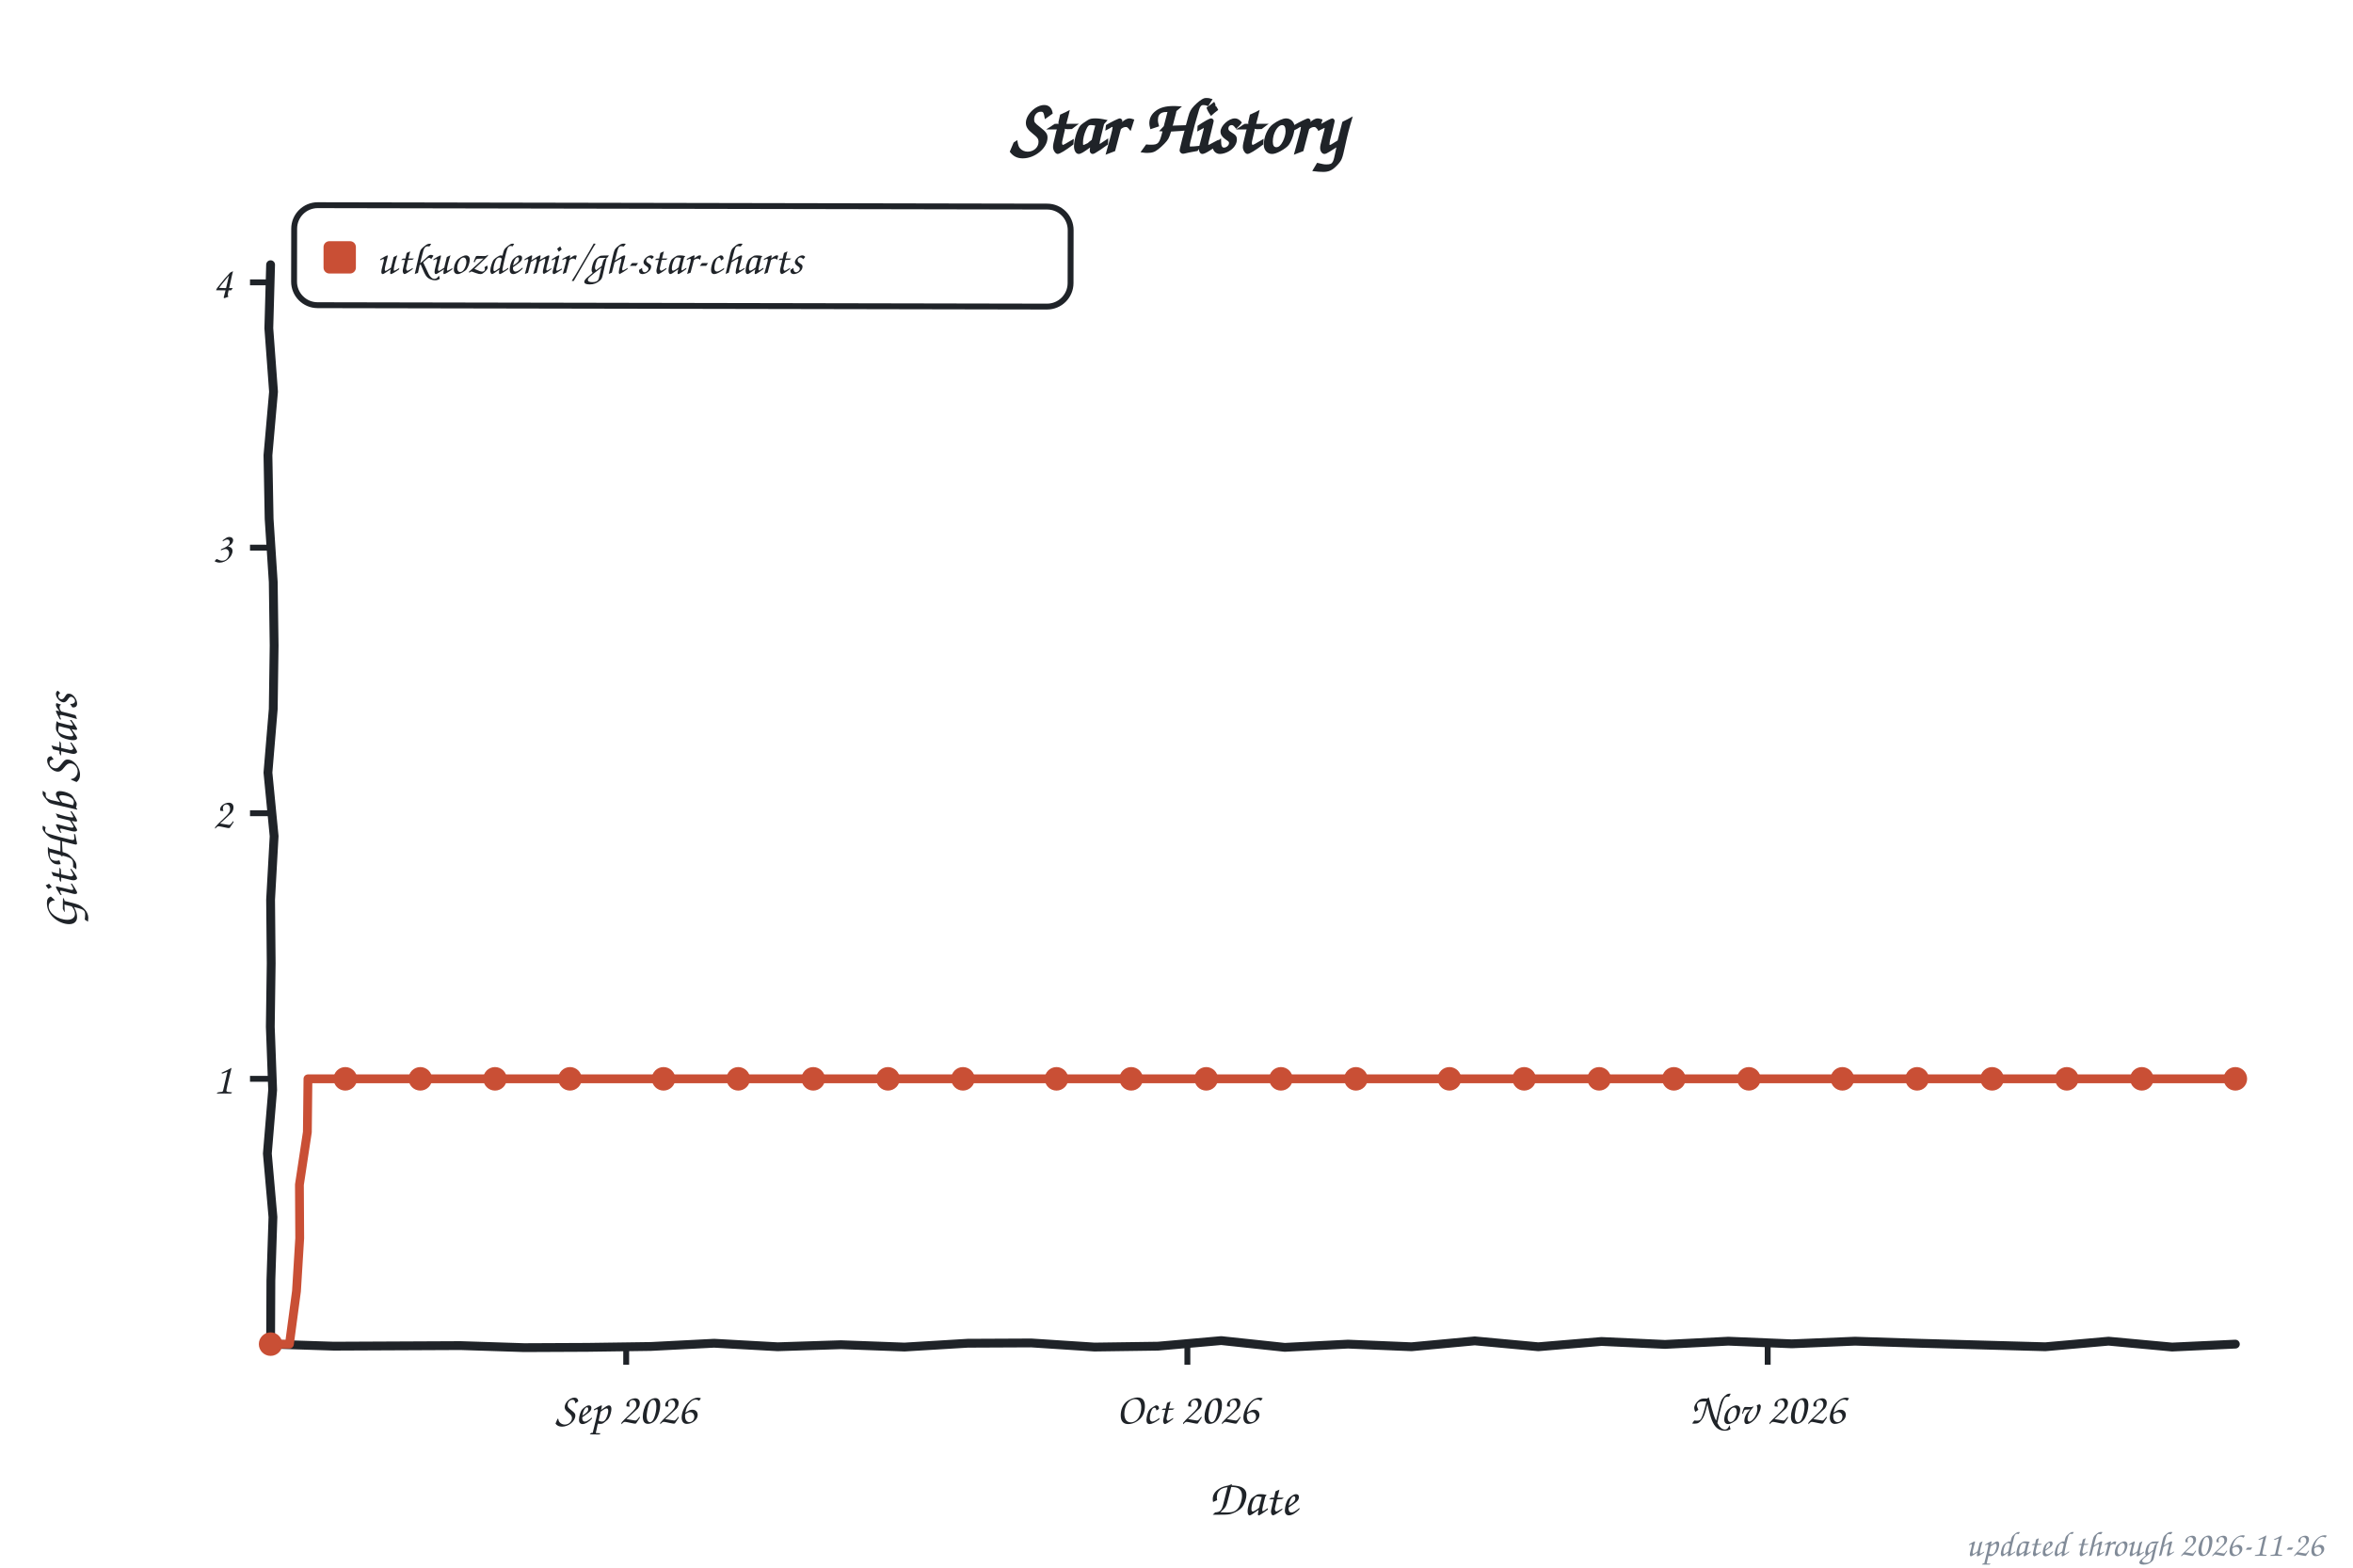
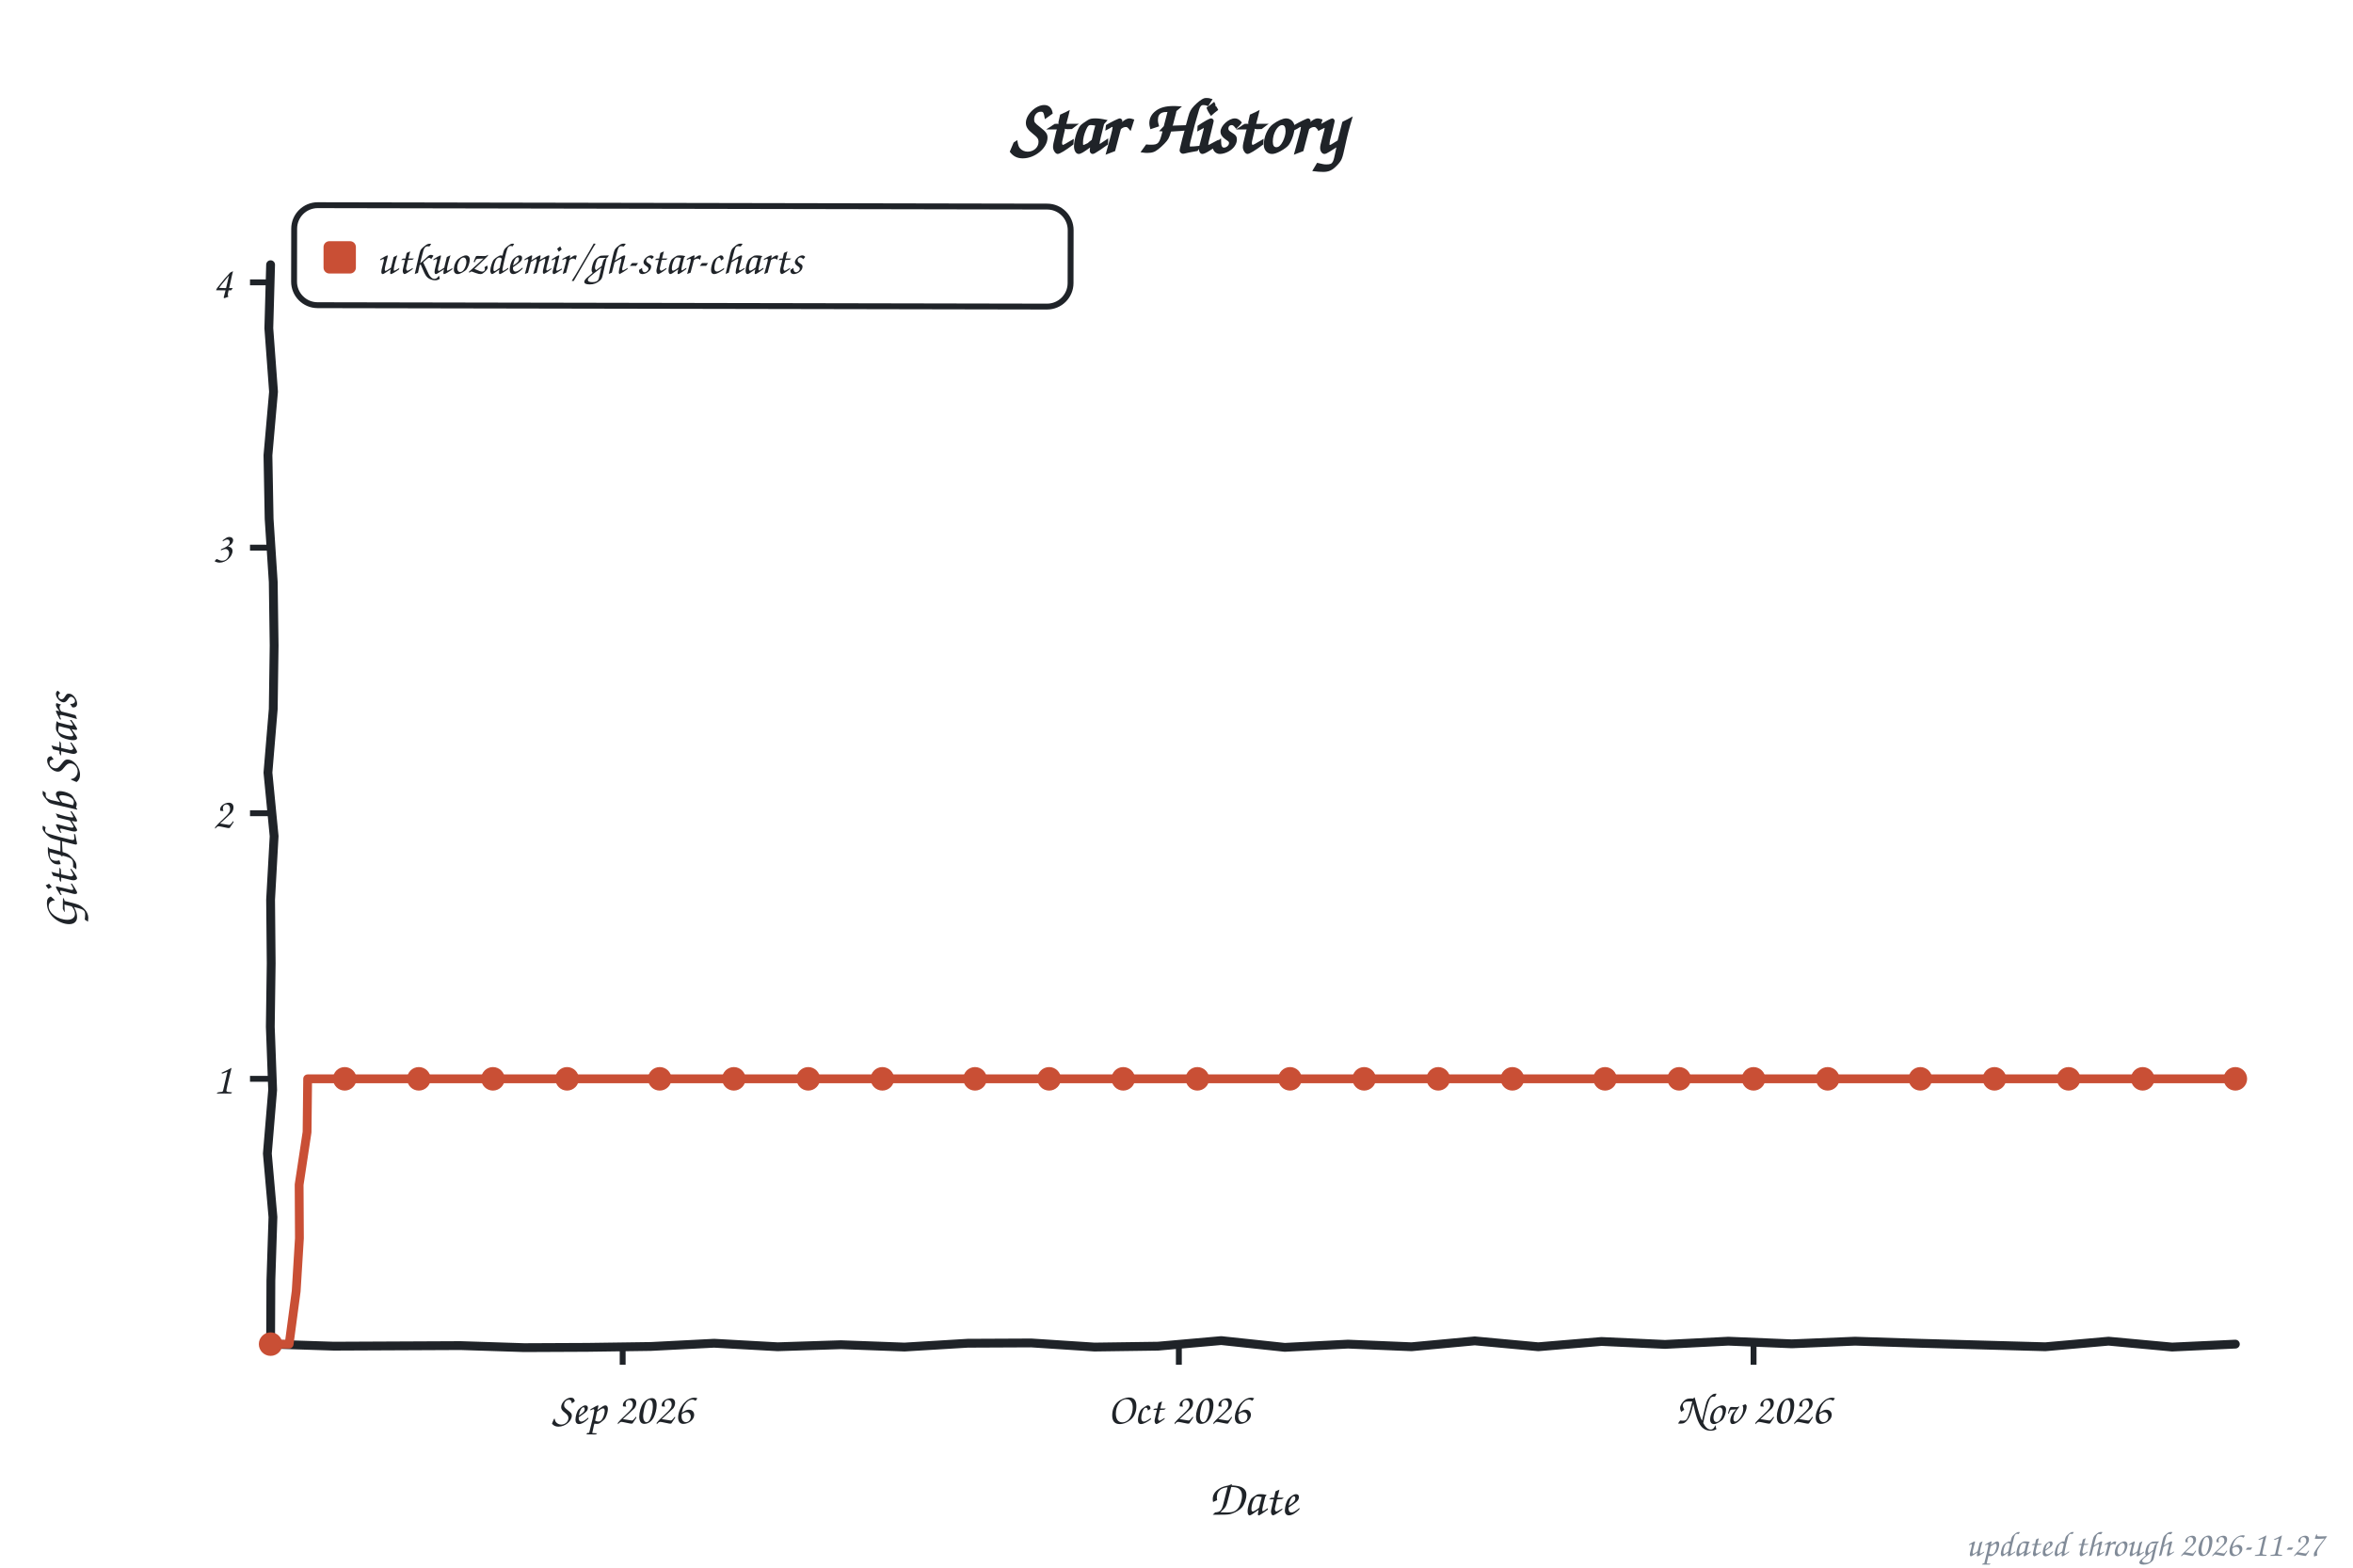
<svg xmlns="http://www.w3.org/2000/svg" width="800" height="533" viewBox="0 0 800 533" role="img" aria-label="Star history of utkuozdemir/gh-star-charts">
  <style>text{font-family:"Comic Sans MS","Chalkboard SE","Comic Neue","Marker Felt",cursive}</style>
  <text x="400" y="52" font-size="26" font-weight="bold" text-anchor="middle" fill="#1f2328">Star History</text>
  <rect x="100" y="70" width="264" height="34" rx="8" fill="none" stroke="#1f2328" stroke-width="2" transform="rotate(0.11 232 87)" />
  <rect x="110" y="82" width="11" height="11" rx="2" fill="#c94f35" />
  <text x="128" y="93" font-size="15" fill="#1f2328" textLength="225" lengthAdjust="spacingAndGlyphs">utkuozdemir/gh-star-charts</text>
  <line x1="85" y1="366.8" x2="92" y2="366.8" stroke="#1f2328" stroke-width="2" />
  <text x="79" y="371.8" font-size="15" text-anchor="end" fill="#1f2328">1</text>
  <line x1="85" y1="276.5" x2="92" y2="276.5" stroke="#1f2328" stroke-width="2" />
  <text x="79" y="281.5" font-size="15" text-anchor="end" fill="#1f2328">2</text>
  <line x1="85" y1="186.2" x2="92" y2="186.2" stroke="#1f2328" stroke-width="2" />
  <text x="79" y="191.2" font-size="15" text-anchor="end" fill="#1f2328">3</text>
  <line x1="85" y1="96.0" x2="92" y2="96.0" stroke="#1f2328" stroke-width="2" />
  <text x="79" y="101.0" font-size="15" text-anchor="end" fill="#1f2328">4</text>
-   <line x1="212.9" y1="457" x2="212.9" y2="464" stroke="#1f2328" stroke-width="2" />
-   <text x="212.9" y="484" font-size="15" text-anchor="middle" fill="#1f2328">Sep 2026</text>
-   <line x1="403.7" y1="457" x2="403.7" y2="464" stroke="#1f2328" stroke-width="2" />
-   <text x="403.7" y="484" font-size="15" text-anchor="middle" fill="#1f2328">Oct 2026</text>
-   <line x1="601.0" y1="457" x2="601.0" y2="464" stroke="#1f2328" stroke-width="2" />
-   <text x="601.0" y="484" font-size="15" text-anchor="middle" fill="#1f2328">Nov 2026</text>
+   <line x1="211.7" y1="457" x2="211.7" y2="464" stroke="#1f2328" stroke-width="2" />
+   <text x="211.7" y="484" font-size="15" text-anchor="middle" fill="#1f2328">Sep 2026</text>
+   <line x1="400.8" y1="457" x2="400.8" y2="464" stroke="#1f2328" stroke-width="2" />
+   <text x="400.8" y="484" font-size="15" text-anchor="middle" fill="#1f2328">Oct 2026</text>
+   <line x1="596.2" y1="457" x2="596.2" y2="464" stroke="#1f2328" stroke-width="2" />
+   <text x="596.2" y="484" font-size="15" text-anchor="middle" fill="#1f2328">Nov 2026</text>
  <text x="426" y="515" font-size="17" text-anchor="middle" fill="#1f2328">Date</text>
  <text x="26" y="276" font-size="17" text-anchor="middle" fill="#1f2328" transform="rotate(-90 26 276)">GitHub Stars</text>
  <path d="M 92.0,90.0 L 91.4,111.6 L 93.0,133.2 L 91.1,154.8 L 91.5,176.4 L 92.9,197.9 L 93.2,219.5 L 92.9,241.1 L 91.1,262.7 L 93.2,284.3 L 92.0,305.9 L 92.2,327.5 L 91.9,349.1 L 92.7,370.6 L 90.9,392.2 L 92.8,413.8 L 92.1,435.4 L 92.0,457.0 L 113.5,457.7 L 135.1,457.6 L 156.6,457.5 L 178.2,458.2 L 199.7,458.1 L 221.3,457.8 L 242.8,456.7 L 264.4,457.9 L 285.9,457.2 L 307.5,458.0 L 329.0,456.7 L 350.6,456.6 L 372.1,458.0 L 393.7,457.7 L 415.2,455.8 L 436.8,458.1 L 458.3,457.0 L 479.9,457.9 L 501.4,455.9 L 523.0,457.9 L 544.5,456.1 L 566.1,457.1 L 587.6,456.0 L 609.2,456.9 L 630.7,456.0 L 652.3,456.7 L 673.8,457.3 L 695.4,457.9 L 716.9,456.0 L 738.5,458.0 L 760.0,457.0" fill="none" stroke="#1f2328" stroke-width="3" stroke-linecap="round" stroke-linejoin="round" />
-   <path d="M 92.0,457.0 L 98.4,457.0 L 100.8,439.0 L 101.9,421.0 L 101.8,402.8 L 104.5,384.9 L 104.7,366.8 L 111.1,366.8 L 117.4,366.8 L 123.8,366.8 L 130.2,366.8 L 136.5,366.8 L 142.9,366.8 L 149.3,366.8 L 155.6,366.8 L 162.0,366.8 L 168.3,366.8 L 174.7,366.8 L 181.1,366.8 L 187.4,366.8 L 193.8,366.8 L 200.2,366.8 L 206.5,366.8 L 212.9,366.8 L 219.2,366.8 L 225.6,366.8 L 232.0,366.8 L 238.3,366.8 L 244.7,366.8 L 251.0,366.8 L 257.4,366.8 L 263.8,366.8 L 270.1,366.8 L 276.5,366.8 L 282.9,366.8 L 289.2,366.8 L 295.6,366.8 L 301.9,366.8 L 308.3,366.8 L 314.7,366.8 L 321.0,366.8 L 327.4,366.8 L 333.8,366.8 L 340.1,366.8 L 346.5,366.8 L 352.8,366.8 L 359.2,366.8 L 365.6,366.8 L 371.9,366.8 L 378.3,366.8 L 384.6,366.8 L 391.0,366.8 L 397.4,366.8 L 403.7,366.8 L 410.1,366.8 L 416.5,366.8 L 422.8,366.8 L 429.2,366.8 L 435.5,366.8 L 441.9,366.8 L 448.3,366.8 L 454.6,366.8 L 461.0,366.8 L 467.4,366.8 L 473.7,366.8 L 480.1,366.8 L 486.4,366.8 L 492.8,366.8 L 499.2,366.8 L 505.5,366.8 L 511.9,366.8 L 518.2,366.8 L 524.6,366.8 L 531.0,366.8 L 537.3,366.8 L 543.7,366.8 L 550.1,366.8 L 556.4,366.8 L 562.8,366.8 L 569.1,366.8 L 575.5,366.8 L 581.9,366.8 L 588.2,366.8 L 594.6,366.8 L 601.0,366.8 L 607.3,366.8 L 613.7,366.8 L 620.0,366.8 L 626.4,366.8 L 632.8,366.8 L 639.1,366.8 L 645.5,366.8 L 651.8,366.8 L 658.2,366.8 L 664.6,366.8 L 670.9,366.8 L 677.3,366.8 L 683.7,366.8 L 690.0,366.8 L 696.4,366.8 L 702.7,366.8 L 709.1,366.8 L 715.5,366.8 L 721.8,366.8 L 728.2,366.8 L 734.6,366.8 L 740.9,366.8 L 747.3,366.8 L 753.6,366.8 L 760.0,366.8" fill="none" stroke="#c94f35" stroke-width="3" stroke-linecap="round" stroke-linejoin="round" />
+   <path d="M 92.0,457.0 L 98.3,457.0 L 100.7,439.0 L 101.8,421.0 L 101.7,402.8 L 104.4,384.9 L 104.6,366.8 L 110.9,366.8 L 117.2,366.8 L 123.5,366.8 L 129.8,366.8 L 136.1,366.8 L 142.4,366.8 L 148.7,366.8 L 155.0,366.8 L 161.3,366.8 L 167.6,366.8 L 173.9,366.8 L 180.2,366.8 L 186.5,366.8 L 192.8,366.8 L 199.1,366.8 L 205.4,366.8 L 211.7,366.8 L 218.0,366.8 L 224.3,366.8 L 230.6,366.8 L 236.9,366.8 L 243.2,366.8 L 249.5,366.8 L 255.8,366.8 L 262.2,366.8 L 268.5,366.8 L 274.8,366.8 L 281.1,366.8 L 287.4,366.8 L 293.7,366.8 L 300.0,366.8 L 306.3,366.8 L 312.6,366.8 L 318.9,366.8 L 325.2,366.8 L 331.5,366.8 L 337.8,366.8 L 344.1,366.8 L 350.4,366.8 L 356.7,366.8 L 363.0,366.8 L 369.3,366.8 L 375.6,366.8 L 381.9,366.8 L 388.2,366.8 L 394.5,366.8 L 400.8,366.8 L 407.1,366.8 L 413.4,366.8 L 419.7,366.8 L 426.0,366.8 L 432.3,366.8 L 438.6,366.8 L 444.9,366.8 L 451.2,366.8 L 457.5,366.8 L 463.8,366.8 L 470.1,366.8 L 476.4,366.8 L 482.7,366.8 L 489.0,366.8 L 495.3,366.8 L 501.6,366.8 L 507.9,366.8 L 514.2,366.8 L 520.5,366.8 L 526.8,366.8 L 533.1,366.8 L 539.4,366.8 L 545.7,366.8 L 552.0,366.8 L 558.3,366.8 L 564.6,366.8 L 570.9,366.8 L 577.2,366.8 L 583.5,366.8 L 589.8,366.8 L 596.2,366.8 L 602.5,366.8 L 608.8,366.8 L 615.1,366.8 L 621.4,366.8 L 627.7,366.8 L 634.0,366.8 L 640.3,366.8 L 646.6,366.8 L 652.9,366.8 L 659.2,366.8 L 665.5,366.8 L 671.8,366.8 L 678.1,366.8 L 684.4,366.8 L 690.7,366.8 L 697.0,366.8 L 703.3,366.8 L 709.6,366.8 L 715.9,366.8 L 722.2,366.8 L 728.5,366.8 L 734.8,366.8 L 741.1,366.8 L 747.4,366.8 L 753.7,366.8 L 760.0,366.8" fill="none" stroke="#c94f35" stroke-width="3" stroke-linecap="round" stroke-linejoin="round" />
  <circle cx="92.0" cy="457.0" r="4" fill="#c94f35" />
-   <circle cx="117.4" cy="366.8" r="4" fill="#c94f35" />
-   <circle cx="142.9" cy="366.8" r="4" fill="#c94f35" />
-   <circle cx="168.3" cy="366.8" r="4" fill="#c94f35" />
-   <circle cx="193.8" cy="366.8" r="4" fill="#c94f35" />
-   <circle cx="225.6" cy="366.8" r="4" fill="#c94f35" />
-   <circle cx="251.0" cy="366.8" r="4" fill="#c94f35" />
-   <circle cx="276.5" cy="366.8" r="4" fill="#c94f35" />
-   <circle cx="301.9" cy="366.8" r="4" fill="#c94f35" />
-   <circle cx="327.4" cy="366.8" r="4" fill="#c94f35" />
-   <circle cx="359.2" cy="366.8" r="4" fill="#c94f35" />
-   <circle cx="384.6" cy="366.8" r="4" fill="#c94f35" />
-   <circle cx="410.1" cy="366.8" r="4" fill="#c94f35" />
-   <circle cx="435.5" cy="366.8" r="4" fill="#c94f35" />
-   <circle cx="461.0" cy="366.8" r="4" fill="#c94f35" />
-   <circle cx="492.8" cy="366.8" r="4" fill="#c94f35" />
-   <circle cx="518.2" cy="366.8" r="4" fill="#c94f35" />
-   <circle cx="543.7" cy="366.8" r="4" fill="#c94f35" />
-   <circle cx="569.1" cy="366.8" r="4" fill="#c94f35" />
-   <circle cx="594.6" cy="366.8" r="4" fill="#c94f35" />
-   <circle cx="626.4" cy="366.8" r="4" fill="#c94f35" />
-   <circle cx="651.8" cy="366.8" r="4" fill="#c94f35" />
-   <circle cx="677.3" cy="366.8" r="4" fill="#c94f35" />
-   <circle cx="702.7" cy="366.8" r="4" fill="#c94f35" />
-   <circle cx="728.2" cy="366.8" r="4" fill="#c94f35" />
+   <circle cx="117.2" cy="366.8" r="4" fill="#c94f35" />
+   <circle cx="142.4" cy="366.8" r="4" fill="#c94f35" />
+   <circle cx="167.6" cy="366.8" r="4" fill="#c94f35" />
+   <circle cx="192.8" cy="366.8" r="4" fill="#c94f35" />
+   <circle cx="224.3" cy="366.8" r="4" fill="#c94f35" />
+   <circle cx="249.5" cy="366.8" r="4" fill="#c94f35" />
+   <circle cx="274.8" cy="366.8" r="4" fill="#c94f35" />
+   <circle cx="300.0" cy="366.8" r="4" fill="#c94f35" />
+   <circle cx="331.5" cy="366.8" r="4" fill="#c94f35" />
+   <circle cx="356.7" cy="366.8" r="4" fill="#c94f35" />
+   <circle cx="381.9" cy="366.8" r="4" fill="#c94f35" />
+   <circle cx="407.1" cy="366.8" r="4" fill="#c94f35" />
+   <circle cx="438.6" cy="366.8" r="4" fill="#c94f35" />
+   <circle cx="463.8" cy="366.8" r="4" fill="#c94f35" />
+   <circle cx="489.0" cy="366.8" r="4" fill="#c94f35" />
+   <circle cx="514.2" cy="366.8" r="4" fill="#c94f35" />
+   <circle cx="545.7" cy="366.8" r="4" fill="#c94f35" />
+   <circle cx="570.9" cy="366.8" r="4" fill="#c94f35" />
+   <circle cx="596.2" cy="366.8" r="4" fill="#c94f35" />
+   <circle cx="621.4" cy="366.8" r="4" fill="#c94f35" />
+   <circle cx="652.9" cy="366.8" r="4" fill="#c94f35" />
+   <circle cx="678.1" cy="366.8" r="4" fill="#c94f35" />
+   <circle cx="703.3" cy="366.8" r="4" fill="#c94f35" />
+   <circle cx="728.5" cy="366.8" r="4" fill="#c94f35" />
  <circle cx="760.0" cy="366.8" r="4" fill="#c94f35" />
-   <text x="790" y="529" font-size="12" text-anchor="end" fill="#818b98">updated through 2026-11-26</text>
+   <text x="790" y="529" font-size="12" text-anchor="end" fill="#818b98">updated through 2026-11-27</text>
</svg>
